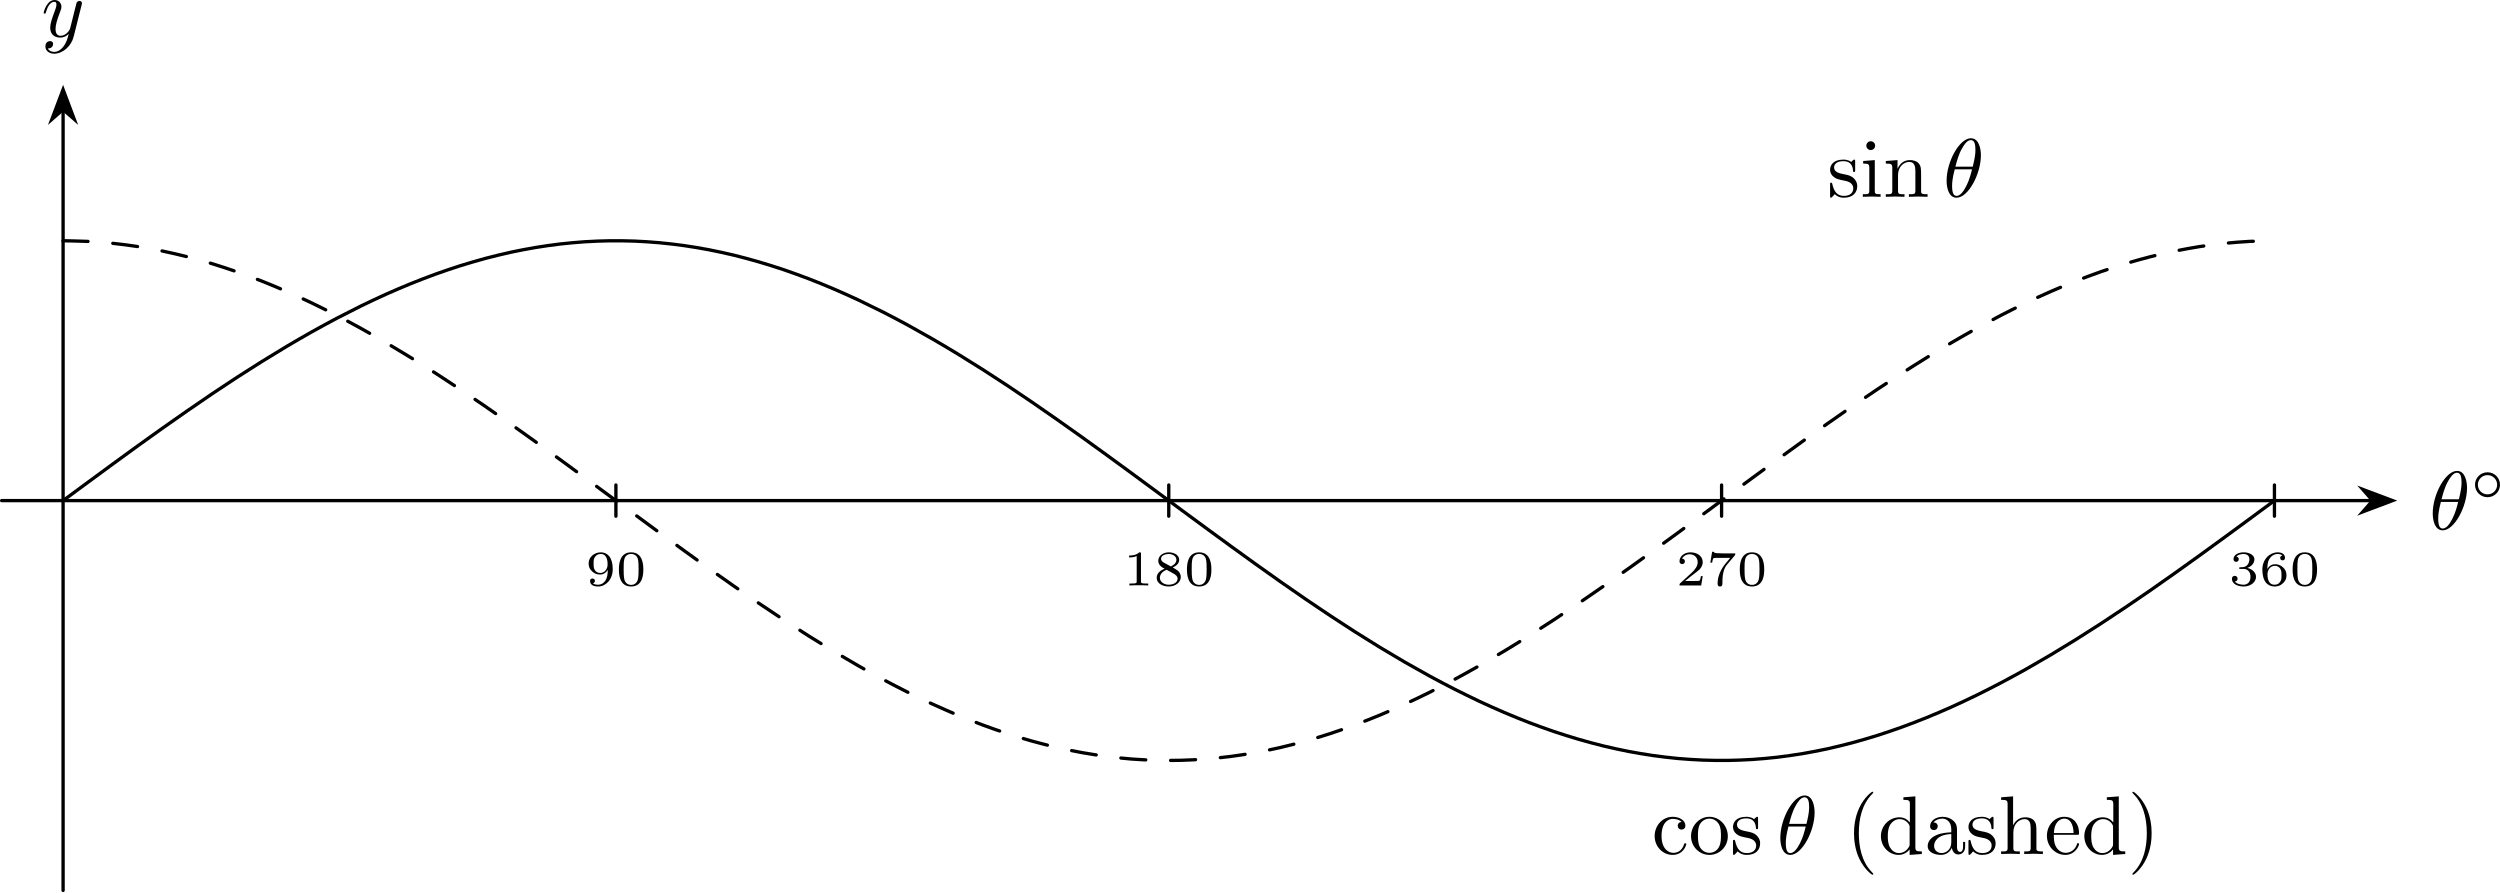
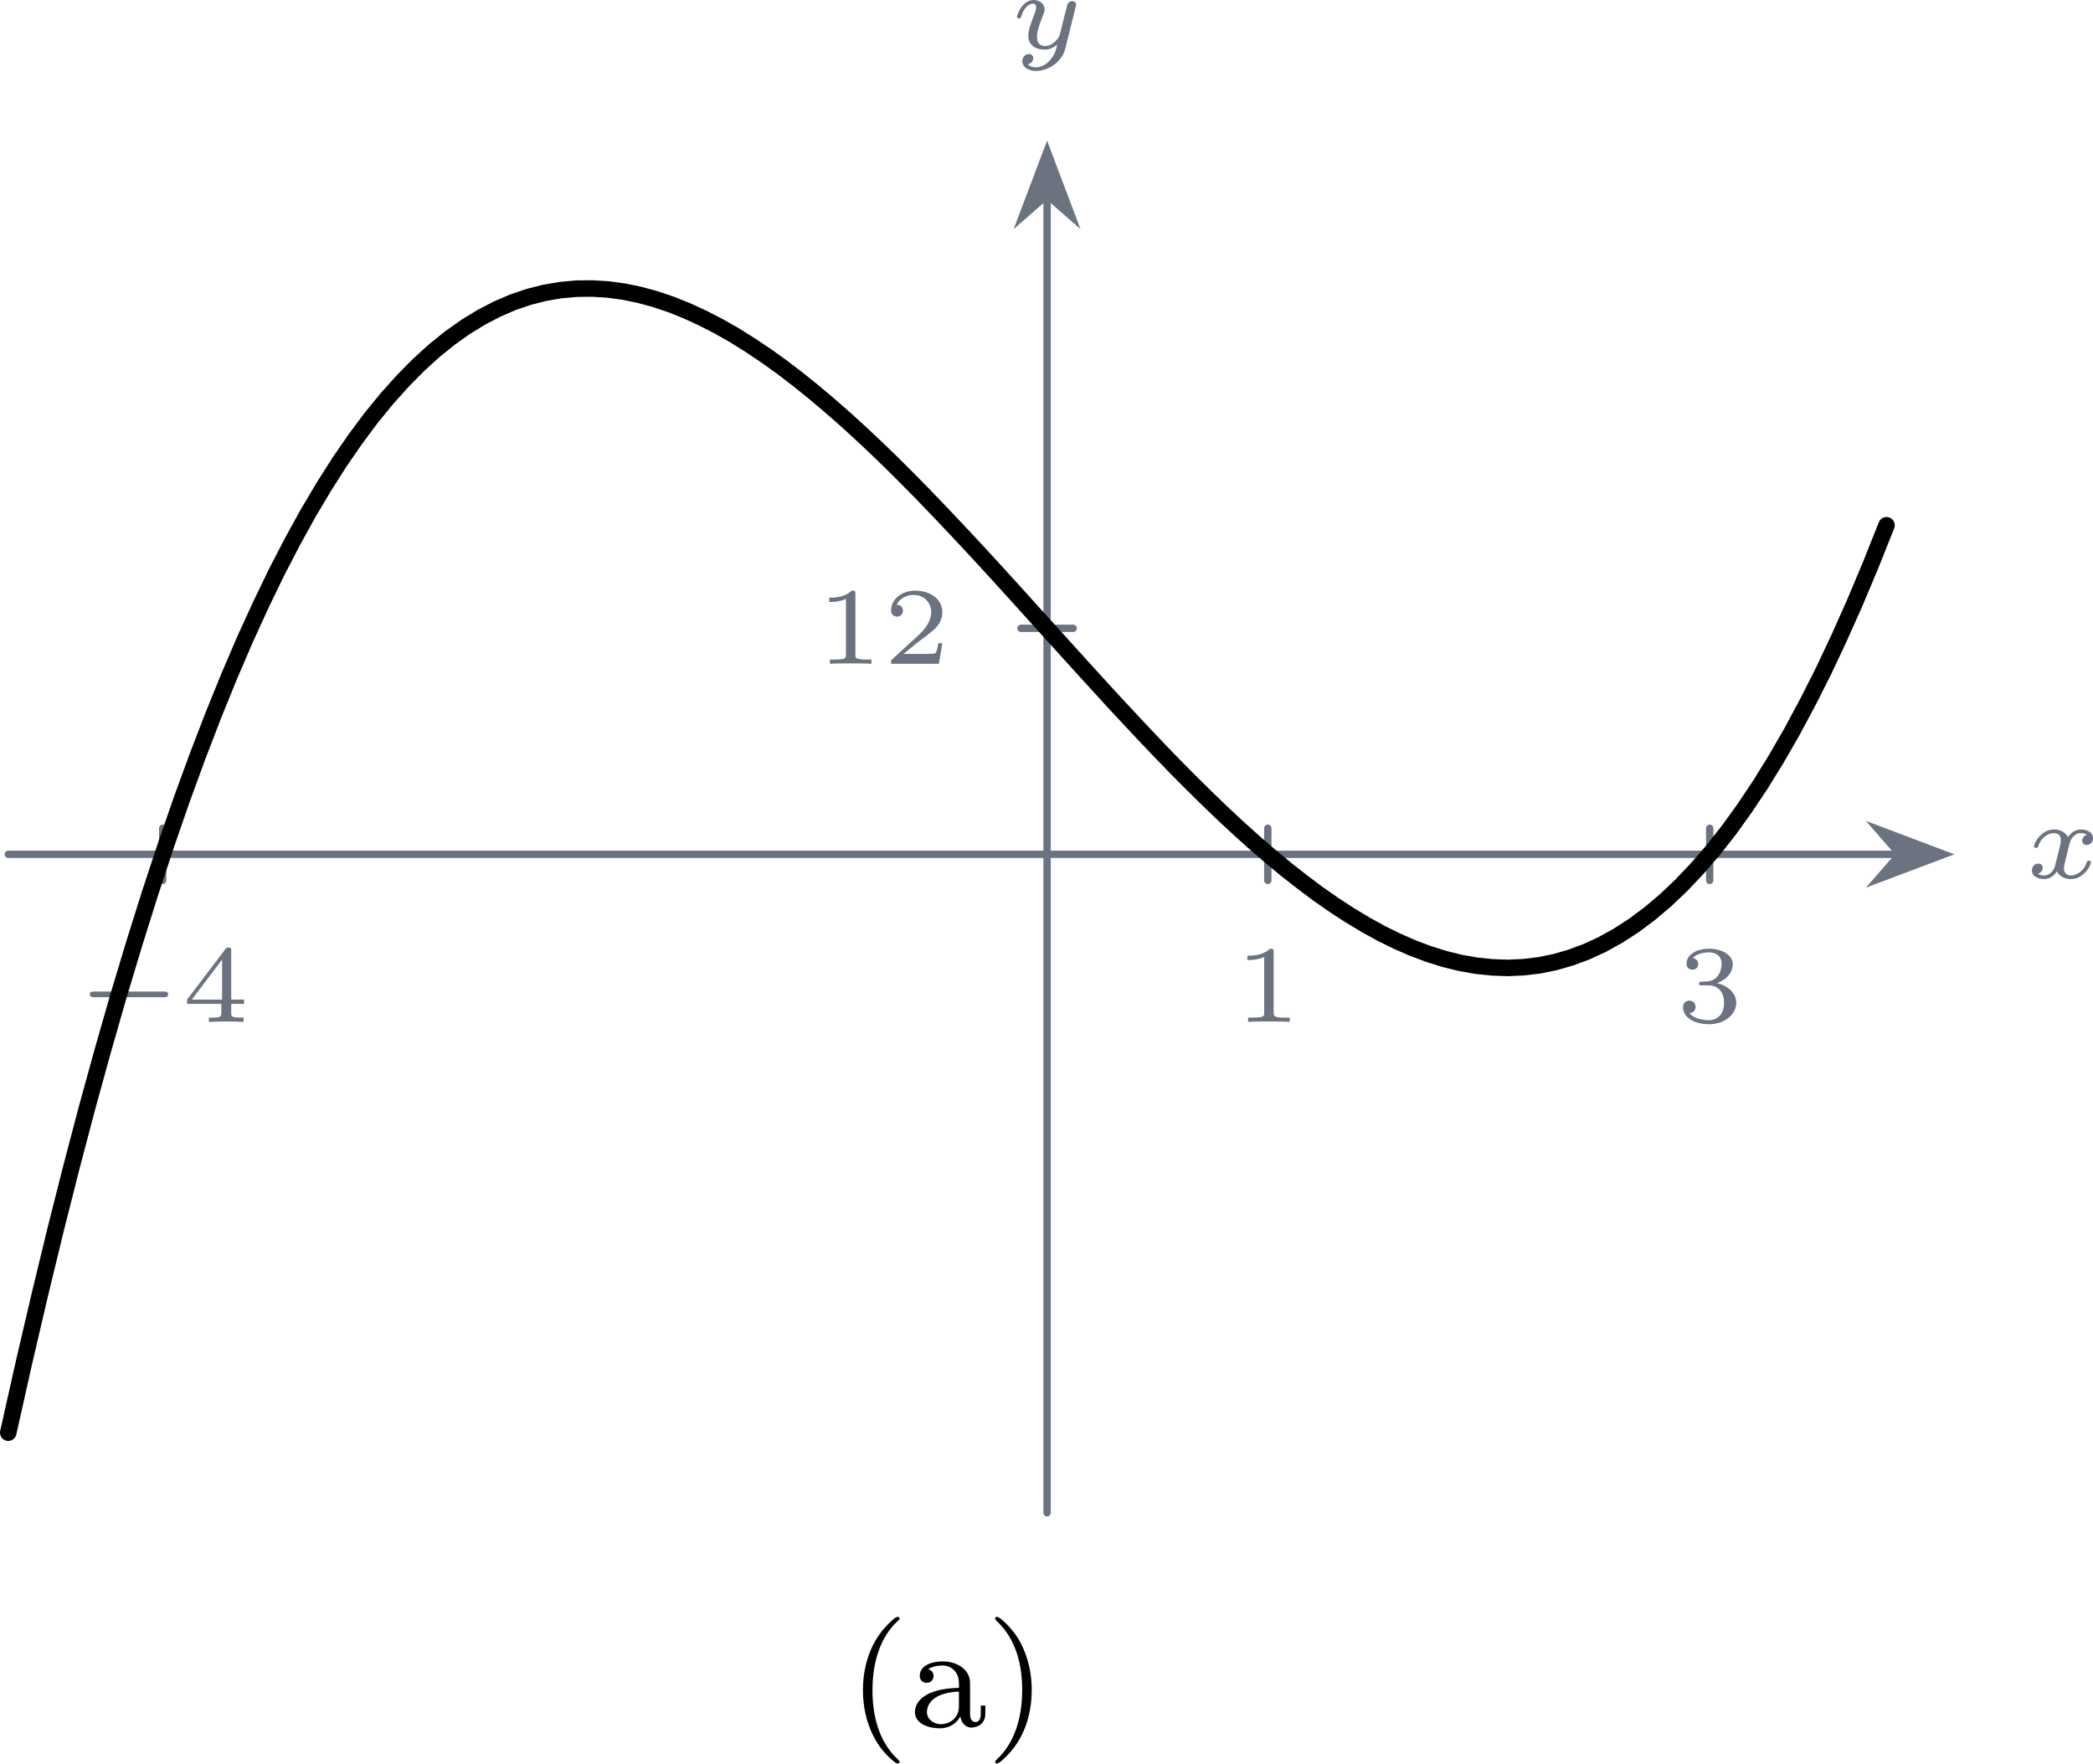
- <svg xmlns="http://www.w3.org/2000/svg" xmlns:xlink="http://www.w3.org/1999/xlink" version="1.1" width="419.96pt" height="149.855pt" viewBox="-0 21.667 419.96 149.855">
+ <svg xmlns="http://www.w3.org/2000/svg" xmlns:xlink="http://www.w3.org/1999/xlink" version="1.1" width="159.194pt" height="134.132pt" viewBox=".001 504.329 159.194 134.132">
  <defs>
-     <path id="g14-40" d="M3.611 2.618C3.611 2.585 3.611 2.564 3.425 2.378C2.062 1.004 1.713-1.058 1.713-2.727C1.713-4.625 2.127-6.524 3.469-7.887C3.611-8.018 3.611-8.04 3.611-8.073C3.611-8.149 3.567-8.182 3.502-8.182C3.393-8.182 2.411-7.44 1.767-6.055C1.211-4.855 1.08-3.644 1.08-2.727C1.08-1.876 1.2-.556 1.8 .676C2.455 2.018 3.393 2.727 3.502 2.727C3.567 2.727 3.611 2.695 3.611 2.618Z" />
-     <path id="g14-41" d="M3.153-2.727C3.153-3.578 3.033-4.898 2.433-6.131C1.778-7.473 .84-8.182 .731-8.182C.665-8.182 .622-8.138 .622-8.073C.622-8.04 .622-8.018 .829-7.822C1.898-6.742 2.52-5.007 2.52-2.727C2.52-.862 2.116 1.058 .764 2.433C.622 2.564 .622 2.585 .622 2.618C.622 2.684 .665 2.727 .731 2.727C.84 2.727 1.822 1.985 2.465 .6C3.022-.6 3.153-1.811 3.153-2.727Z" />
-     <path id="g14-97" d="M3.633-.829C3.676-.393 3.971 .065 4.484 .065C4.713 .065 5.378-.087 5.378-.971V-1.582H5.105V-.971C5.105-.338 4.833-.273 4.713-.273C4.353-.273 4.309-.764 4.309-.818V-3C4.309-3.458 4.309-3.884 3.916-4.287C3.491-4.713 2.945-4.887 2.422-4.887C1.527-4.887 .775-4.375 .775-3.655C.775-3.327 .993-3.142 1.276-3.142C1.582-3.142 1.778-3.36 1.778-3.644C1.778-3.775 1.724-4.135 1.222-4.145C1.516-4.527 2.051-4.647 2.4-4.647C2.935-4.647 3.556-4.222 3.556-3.251V-2.847C3-2.815 2.236-2.782 1.549-2.455C.731-2.084 .458-1.516 .458-1.036C.458-.153 1.516 .12 2.204 .12C2.924 .12 3.425-.316 3.633-.829ZM3.556-2.618V-1.527C3.556-.491 2.771-.12 2.28-.12C1.745-.12 1.298-.502 1.298-1.047C1.298-1.647 1.756-2.553 3.556-2.618Z" />
-     <path id="g14-99" d="M1.276-2.378C1.276-4.156 2.171-4.615 2.749-4.615C2.847-4.615 3.535-4.604 3.916-4.211C3.469-4.178 3.404-3.851 3.404-3.709C3.404-3.425 3.6-3.207 3.905-3.207C4.189-3.207 4.407-3.393 4.407-3.72C4.407-4.462 3.578-4.887 2.738-4.887C1.375-4.887 .371-3.709 .371-2.356C.371-.96 1.451 .12 2.716 .12C4.178 .12 4.527-1.189 4.527-1.298S4.418-1.407 4.385-1.407C4.287-1.407 4.265-1.364 4.244-1.298C3.927-.284 3.218-.153 2.815-.153C2.236-.153 1.276-.622 1.276-2.378Z" />
-     <path id="g14-100" d="M4.145-.6V.12L5.749 0V-.338C4.985-.338 4.898-.415 4.898-.949V-7.571L3.327-7.451V-7.113C4.091-7.113 4.178-7.036 4.178-6.502V-4.145C3.862-4.538 3.393-4.822 2.804-4.822C1.516-4.822 .371-3.753 .371-2.345C.371-.96 1.44 .12 2.684 .12C3.382 .12 3.873-.251 4.145-.6ZM4.145-3.524V-1.287C4.145-1.091 4.145-1.069 4.025-.884C3.698-.36 3.207-.12 2.738-.12C2.247-.12 1.855-.404 1.593-.818C1.309-1.265 1.276-1.887 1.276-2.335C1.276-2.738 1.298-3.393 1.615-3.884C1.844-4.222 2.258-4.582 2.847-4.582C3.229-4.582 3.687-4.418 4.025-3.927C4.145-3.742 4.145-3.72 4.145-3.524Z" />
-     <path id="g14-101" d="M1.222-2.749C1.287-4.375 2.204-4.647 2.575-4.647C3.698-4.647 3.807-3.175 3.807-2.749H1.222ZM1.211-2.52H4.255C4.495-2.52 4.527-2.52 4.527-2.749C4.527-3.829 3.938-4.887 2.575-4.887C1.309-4.887 .305-3.764 .305-2.4C.305-.938 1.451 .12 2.705 .12C4.036 .12 4.527-1.091 4.527-1.298C4.527-1.407 4.44-1.429 4.385-1.429C4.287-1.429 4.265-1.364 4.244-1.276C3.862-.153 2.88-.153 2.771-.153C2.225-.153 1.789-.48 1.538-.884C1.211-1.407 1.211-2.127 1.211-2.52Z" />
-     <path id="g14-104" d="M1.2-.829C1.2-.338 1.08-.338 .349-.338V0C.731-.011 1.287-.033 1.582-.033C1.865-.033 2.433-.011 2.804 0V-.338C2.073-.338 1.953-.338 1.953-.829V-2.836C1.953-3.971 2.727-4.582 3.425-4.582C4.113-4.582 4.233-3.993 4.233-3.371V-.829C4.233-.338 4.113-.338 3.382-.338V0C3.764-.011 4.32-.033 4.615-.033C4.898-.033 5.465-.011 5.836 0V-.338C5.269-.338 4.996-.338 4.985-.665V-2.749C4.985-3.687 4.985-4.025 4.647-4.418C4.495-4.604 4.135-4.822 3.502-4.822C2.585-4.822 2.105-4.167 1.92-3.753V-7.571L.349-7.451V-7.113C1.113-7.113 1.2-7.036 1.2-6.502V-.829Z" />
-     <path id="g14-105" d="M1.931-4.822L.404-4.702V-4.364C1.113-4.364 1.211-4.298 1.211-3.764V-.829C1.211-.338 1.091-.338 .36-.338V0C.709-.011 1.298-.033 1.56-.033C1.942-.033 2.324-.011 2.695 0V-.338C1.975-.338 1.931-.393 1.931-.818V-4.822ZM1.975-6.72C1.975-7.069 1.702-7.298 1.396-7.298C1.058-7.298 .818-7.004 .818-6.72C.818-6.425 1.058-6.142 1.396-6.142C1.702-6.142 1.975-6.371 1.975-6.72Z" />
-     <path id="g14-110" d="M1.2-3.753V-.829C1.2-.338 1.08-.338 .349-.338V0C.731-.011 1.287-.033 1.582-.033C1.865-.033 2.433-.011 2.804 0V-.338C2.073-.338 1.953-.338 1.953-.829V-2.836C1.953-3.971 2.727-4.582 3.425-4.582C4.113-4.582 4.233-3.993 4.233-3.371V-.829C4.233-.338 4.113-.338 3.382-.338V0C3.764-.011 4.32-.033 4.615-.033C4.898-.033 5.465-.011 5.836 0V-.338C5.269-.338 4.996-.338 4.985-.665V-2.749C4.985-3.687 4.985-4.025 4.647-4.418C4.495-4.604 4.135-4.822 3.502-4.822C2.705-4.822 2.193-4.353 1.887-3.676V-4.822L.349-4.702V-4.364C1.113-4.364 1.2-4.287 1.2-3.753Z" />
-     <path id="g14-111" d="M5.138-2.335C5.138-3.731 4.047-4.887 2.727-4.887C1.364-4.887 .305-3.698 .305-2.335C.305-.927 1.44 .12 2.716 .12C4.036 .12 5.138-.949 5.138-2.335ZM2.727-.153C2.258-.153 1.778-.382 1.484-.884C1.211-1.364 1.211-2.029 1.211-2.422C1.211-2.847 1.211-3.436 1.473-3.916C1.767-4.418 2.28-4.647 2.716-4.647C3.196-4.647 3.665-4.407 3.949-3.938S4.233-2.836 4.233-2.422C4.233-2.029 4.233-1.44 3.993-.96C3.753-.469 3.273-.153 2.727-.153Z" />
-     <path id="g14-115" d="M2.269-2.116C2.509-2.073 3.404-1.898 3.404-1.113C3.404-.556 3.022-.12 2.171-.12C1.255-.12 .862-.742 .655-1.669C.622-1.811 .611-1.855 .502-1.855C.36-1.855 .36-1.778 .36-1.582V-.142C.36 .044 .36 .12 .48 .12C.535 .12 .545 .109 .753-.098C.775-.12 .775-.142 .971-.349C1.451 .109 1.942 .12 2.171 .12C3.425 .12 3.927-.611 3.927-1.396C3.927-1.975 3.6-2.302 3.469-2.433C3.109-2.782 2.684-2.869 2.225-2.956C1.615-3.076 .884-3.218 .884-3.851C.884-4.233 1.167-4.68 2.105-4.68C3.305-4.68 3.36-3.698 3.382-3.36C3.393-3.262 3.491-3.262 3.513-3.262C3.655-3.262 3.655-3.316 3.655-3.524V-4.625C3.655-4.811 3.655-4.887 3.535-4.887C3.48-4.887 3.458-4.887 3.316-4.756C3.284-4.713 3.175-4.615 3.131-4.582C2.716-4.887 2.269-4.887 2.105-4.887C.775-4.887 .36-4.156 .36-3.545C.36-3.164 .535-2.858 .829-2.618C1.178-2.335 1.484-2.269 2.269-2.116Z" />
-     <use id="g21-40" xlink:href="#g14-40" transform="scale(.913242)" />
-     <use id="g21-41" xlink:href="#g14-41" transform="scale(.913242)" />
-     <use id="g21-97" xlink:href="#g14-97" transform="scale(.913242)" />
-     <use id="g21-99" xlink:href="#g14-99" transform="scale(.913242)" />
-     <use id="g21-100" xlink:href="#g14-100" transform="scale(.913242)" />
-     <use id="g21-101" xlink:href="#g14-101" transform="scale(.913242)" />
-     <use id="g21-104" xlink:href="#g14-104" transform="scale(.913242)" />
-     <use id="g21-105" xlink:href="#g14-105" transform="scale(.913242)" />
-     <use id="g21-110" xlink:href="#g14-110" transform="scale(.913242)" />
-     <use id="g21-111" xlink:href="#g14-111" transform="scale(.913242)" />
-     <use id="g21-115" xlink:href="#g14-115" transform="scale(.913242)" />
-     <path id="g8-48" d="M3.288-1.907C3.288-2.343 3.288-3.975 1.823-3.975S.359-2.343 .359-1.907C.359-1.476 .359 .126 1.823 .126S3.288-1.476 3.288-1.907ZM1.823-.066C1.572-.066 1.166-.185 1.022-.681C.927-1.028 .927-1.614 .927-1.985C.927-2.385 .927-2.845 1.01-3.168C1.16-3.706 1.614-3.784 1.823-3.784C2.098-3.784 2.493-3.652 2.624-3.198C2.714-2.881 2.72-2.445 2.72-1.985C2.72-1.602 2.72-.998 2.618-.664C2.451-.143 2.02-.066 1.823-.066Z" />
+     <path id="g9-40" d="M2.654 1.993C2.718 1.993 2.813 1.993 2.813 1.897C2.813 1.865 2.805 1.857 2.702 1.753C1.61 .725 1.339-.757 1.339-1.993C1.339-4.288 2.287-5.364 2.694-5.731C2.805-5.834 2.813-5.842 2.813-5.882S2.782-5.978 2.702-5.978C2.574-5.978 2.176-5.571 2.112-5.499C1.044-4.384 .821-2.949 .821-1.993C.821-.207 1.57 1.227 2.654 1.993Z" />
+     <path id="g9-41" d="M2.463-1.993C2.463-2.75 2.335-3.658 1.841-4.599C1.451-5.332 .725-5.978 .582-5.978C.502-5.978 .478-5.922 .478-5.882C.478-5.85 .478-5.834 .574-5.738C1.69-4.678 1.945-3.22 1.945-1.993C1.945 .295 .996 1.379 .59 1.745C.486 1.849 .478 1.857 .478 1.897S.502 1.993 .582 1.993C.709 1.993 1.108 1.586 1.172 1.514C2.24 .399 2.463-1.036 2.463-1.993Z" />
+     <path id="g9-97" d="M3.347-2.375C3.347-3.156 2.59-3.555 1.865-3.555C1.203-3.555 .614-3.3 .614-2.774C.614-2.534 .781-2.391 .988-2.391C1.211-2.391 1.363-2.55 1.363-2.766C1.363-2.957 1.243-3.092 1.068-3.132C1.363-3.332 1.793-3.332 1.849-3.332C2.295-3.332 2.742-3.021 2.742-2.367V-2.12C2.279-2.096 1.745-2.072 1.188-1.841C.486-1.538 .351-1.076 .351-.813C.351-.128 1.156 .08 1.706 .08C2.287 .08 2.646-.247 2.821-.566C2.861-.263 3.068 .04 3.419 .04C3.499 .04 4.176 .008 4.176-.717V-1.156H3.929V-.717C3.929-.391 3.81-.263 3.642-.263C3.347-.263 3.347-.63 3.347-.717V-2.375ZM2.742-1.124C2.742-.351 2.088-.143 1.769-.143C1.355-.143 1.004-.422 1.004-.805C1.004-1.331 1.498-1.873 2.742-1.913V-1.124Z" />
    <path id="g8-49" d="M2.146-3.796C2.146-3.975 2.122-3.975 1.943-3.975C1.548-3.593 .938-3.593 .723-3.593V-3.359C.879-3.359 1.273-3.359 1.632-3.527V-.508C1.632-.311 1.632-.233 1.016-.233H.759V0C1.088-.024 1.554-.024 1.889-.024S2.69-.024 3.019 0V-.233H2.762C2.146-.233 2.146-.311 2.146-.508V-3.796Z" />
    <path id="g8-50" d="M3.216-1.118H2.995C2.983-1.034 2.923-.64 2.833-.574C2.792-.538 2.307-.538 2.224-.538H1.106L1.871-1.16C2.074-1.321 2.606-1.704 2.792-1.883C2.971-2.062 3.216-2.367 3.216-2.792C3.216-3.539 2.54-3.975 1.739-3.975C.968-3.975 .43-3.467 .43-2.905C.43-2.6 .687-2.564 .753-2.564C.903-2.564 1.076-2.672 1.076-2.887C1.076-3.019 .998-3.21 .735-3.21C.873-3.515 1.237-3.742 1.65-3.742C2.277-3.742 2.612-3.276 2.612-2.792C2.612-2.367 2.331-1.931 1.913-1.548L.496-.251C.436-.191 .43-.185 .43 0H3.031L3.216-1.118Z" />
    <path id="g8-51" d="M1.757-1.985C2.266-1.985 2.606-1.644 2.606-1.034C2.606-.377 2.212-.09 1.775-.09C1.614-.09 .998-.126 .729-.472C.962-.496 1.058-.652 1.058-.813C1.058-1.016 .915-1.154 .717-1.154C.556-1.154 .377-1.052 .377-.801C.377-.209 1.034 .126 1.793 .126C2.678 .126 3.27-.442 3.27-1.034C3.27-1.47 2.935-1.931 2.224-2.11C2.696-2.266 3.078-2.648 3.078-3.138C3.078-3.616 2.517-3.975 1.799-3.975C1.1-3.975 .568-3.652 .568-3.162C.568-2.905 .765-2.833 .885-2.833C1.04-2.833 1.201-2.941 1.201-3.15C1.201-3.335 1.07-3.443 .909-3.467C1.19-3.778 1.733-3.778 1.787-3.778C2.092-3.778 2.475-3.634 2.475-3.138C2.475-2.809 2.289-2.236 1.692-2.2C1.584-2.194 1.423-2.182 1.369-2.182C1.309-2.176 1.243-2.17 1.243-2.08C1.243-1.985 1.309-1.985 1.411-1.985H1.757Z" />
-     <path id="g8-54" d="M.974-1.979C.98-2.277 .992-2.774 1.201-3.144C1.465-3.599 1.859-3.778 2.218-3.778C2.355-3.778 2.63-3.754 2.774-3.587C2.552-3.551 2.517-3.395 2.517-3.3C2.517-3.144 2.624-3.013 2.803-3.013S3.096-3.126 3.096-3.312C3.096-3.676 2.821-3.975 2.212-3.975C1.285-3.975 .377-3.168 .377-1.895C.377-.442 1.052 .126 1.841 .126C2.074 .126 2.481 .09 2.845-.263C3.037-.454 3.27-.693 3.27-1.219C3.27-1.423 3.246-1.805 2.881-2.146C2.672-2.337 2.409-2.546 1.901-2.546C1.482-2.546 1.178-2.331 .974-1.979ZM1.835-.09C.992-.09 .992-1.118 .992-1.351C.992-1.865 1.333-2.355 1.871-2.355C2.182-2.355 2.361-2.23 2.505-2.038C2.672-1.805 2.672-1.536 2.672-1.219C2.672-.807 2.66-.604 2.457-.365C2.313-.185 2.122-.09 1.835-.09Z" />
-     <path id="g8-55" d="M3.413-3.61C3.467-3.67 3.467-3.682 3.467-3.85H1.925C1.68-3.85 1.536-3.856 1.303-3.873C1.01-3.891 .938-3.897 .909-4.041H.687L.472-2.732H.693C.711-2.857 .771-3.21 .861-3.276C.909-3.312 1.423-3.312 1.512-3.312H2.863C2.798-3.228 2.475-2.845 2.331-2.672C1.751-1.973 1.345-1.124 1.345-.215C1.345-.161 1.345 .126 1.632 .126C1.925 .126 1.925-.149 1.925-.227V-.395C1.925-1.542 2.17-2.128 2.469-2.487L3.413-3.61Z" />
-     <path id="g8-56" d="M2.301-2.158C2.744-2.355 3.078-2.648 3.078-3.078C3.078-3.664 2.451-3.975 1.829-3.975C1.154-3.975 .568-3.569 .568-2.965C.568-2.594 .813-2.307 1.064-2.158C1.124-2.122 1.267-2.044 1.327-2.008C.933-1.859 .377-1.524 .377-.921C.377-.221 1.124 .126 1.817 .126C2.612 .126 3.27-.353 3.27-1.016C3.27-1.429 3.019-1.674 2.929-1.763C2.815-1.871 2.517-2.038 2.301-2.158ZM1.219-2.75C1.207-2.756 .903-2.923 .903-3.198C.903-3.587 1.375-3.778 1.817-3.778C2.283-3.778 2.744-3.521 2.744-3.072C2.744-2.612 2.248-2.367 2.08-2.283L1.219-2.75ZM1.566-1.883C1.632-1.847 2.271-1.488 2.433-1.405C2.558-1.327 2.887-1.148 2.887-.807C2.887-.335 2.337-.09 1.829-.09C1.273-.09 .759-.412 .759-.921S1.237-1.763 1.566-1.883Z" />
-     <path id="g8-57" d="M2.672-1.883C2.672-1.429 2.63-.98 2.415-.622C2.266-.389 1.979-.09 1.512-.09C1.375-.09 1.052-.108 .885-.263C1.076-.305 1.13-.436 1.13-.55C1.13-.705 1.022-.837 .843-.837S.55-.723 .55-.538C.55-.054 .998 .126 1.518 .126C2.439 .126 3.27-.711 3.27-1.961C3.27-3.413 2.606-3.975 1.841-3.975C1.07-3.975 .377-3.425 .377-2.636C.377-2.188 .544-1.937 .759-1.722C1.022-1.465 1.309-1.309 1.745-1.309C2.266-1.309 2.546-1.65 2.672-1.883ZM1.775-1.5C1.405-1.5 1.243-1.686 1.148-1.811C.98-2.038 .974-2.295 .974-2.636C.974-2.989 .974-3.222 1.172-3.467C1.339-3.67 1.536-3.778 1.847-3.778C2.654-3.778 2.654-2.756 2.654-2.517C2.654-1.979 2.301-1.5 1.775-1.5Z" />
-     <path id="g16-14" d="M3.536-1.743C3.536-2.587 2.859-3.243 2.036-3.243C1.2-3.243 .537-2.566 .537-1.75C.537-.907 1.213-.251 2.036-.251C2.873-.251 3.536-.928 3.536-1.743ZM2.036-.593C1.381-.593 .879-1.123 .879-1.743C.879-2.392 1.395-2.901 2.036-2.901C2.692-2.901 3.194-2.371 3.194-1.75C3.194-1.102 2.678-.593 2.036-.593Z" />
-     <path id="g18-18" d="M4.533-4.981C4.533-5.639 4.354-7.024 3.337-7.024C1.953-7.024 .418-4.214 .418-1.933C.418-.996 .707 .11 1.614 .11C3.019 .11 4.533-2.75 4.533-4.981ZM1.474-3.616C1.644-4.254 1.843-5.051 2.242-5.758C2.511-6.247 2.879-6.804 3.328-6.804C3.816-6.804 3.875-6.167 3.875-5.599C3.875-5.111 3.796-4.603 3.557-3.616H1.474ZM3.467-3.298C3.357-2.839 3.148-1.993 2.77-1.275C2.421-.598 2.042-.11 1.614-.11C1.285-.11 1.076-.399 1.076-1.325C1.076-1.743 1.136-2.321 1.395-3.298H3.467Z" />
-     <path id="g18-121" d="M4.842-3.796C4.882-3.935 4.882-3.955 4.882-4.025C4.882-4.204 4.742-4.294 4.593-4.294C4.493-4.294 4.334-4.234 4.244-4.085C4.224-4.035 4.144-3.726 4.105-3.547C4.035-3.288 3.965-3.019 3.905-2.75L3.457-.956C3.417-.807 2.989-.11 2.331-.11C1.823-.11 1.714-.548 1.714-.917C1.714-1.375 1.883-1.993 2.222-2.869C2.381-3.278 2.421-3.387 2.421-3.587C2.421-4.035 2.102-4.403 1.604-4.403C.658-4.403 .289-2.959 .289-2.869C.289-2.77 .389-2.77 .408-2.77C.508-2.77 .518-2.79 .568-2.949C.837-3.885 1.235-4.184 1.574-4.184C1.654-4.184 1.823-4.184 1.823-3.866C1.823-3.616 1.724-3.357 1.654-3.168C1.255-2.112 1.076-1.544 1.076-1.076C1.076-.189 1.704 .11 2.291 .11C2.68 .11 3.019-.06 3.298-.339C3.168 .179 3.049 .667 2.65 1.196C2.391 1.534 2.012 1.823 1.554 1.823C1.415 1.823 .966 1.793 .797 1.405C.956 1.405 1.086 1.405 1.225 1.285C1.325 1.196 1.425 1.066 1.425 .877C1.425 .568 1.156 .528 1.056 .528C.827 .528 .498 .687 .498 1.176C.498 1.674 .936 2.042 1.554 2.042C2.58 2.042 3.606 1.136 3.885 .01L4.842-3.796Z" />
+     <path id="g8-52" d="M3.371-.98V-1.213H2.672V-3.856C2.672-3.993 2.672-4.035 2.523-4.035C2.415-4.035 2.403-4.017 2.349-3.945L.275-1.213V-.98H2.134V-.502C2.134-.305 2.134-.233 1.632-.233H1.459V0C1.578-.006 2.14-.024 2.403-.024S3.228-.006 3.347 0V-.233H3.174C2.672-.233 2.672-.305 2.672-.502V-.98H3.371ZM2.176-3.383V-1.213H.532L2.176-3.383Z" />
+     <path id="g4-0" d="M4.758-1.339C4.854-1.339 5.003-1.339 5.003-1.494S4.854-1.65 4.758-1.65H.992C.897-1.65 .747-1.65 .747-1.494S.897-1.339 .992-1.339H4.758Z" />
+     <path id="g6-120" d="M3.365-2.349C3.156-2.289 3.108-2.116 3.108-2.026C3.108-1.835 3.264-1.793 3.347-1.793C3.521-1.793 3.694-1.937 3.694-2.17C3.694-2.493 3.341-2.636 3.037-2.636C2.642-2.636 2.403-2.331 2.337-2.218C2.26-2.367 2.032-2.636 1.584-2.636C.897-2.636 .49-1.925 .49-1.716C.49-1.686 .514-1.632 .598-1.632S.699-1.668 .717-1.722C.867-2.206 1.273-2.439 1.566-2.439S1.949-2.248 1.949-2.05C1.949-1.979 1.949-1.925 1.901-1.739C1.763-1.184 1.632-.64 1.602-.568C1.512-.341 1.297-.137 1.046-.137C1.01-.137 .843-.137 .705-.227C.938-.305 .962-.502 .962-.55C.962-.705 .843-.783 .723-.783C.556-.783 .377-.652 .377-.406C.377-.066 .753 .06 1.034 .06C1.375 .06 1.62-.173 1.733-.359C1.853-.108 2.14 .06 2.481 .06C3.186 .06 3.581-.664 3.581-.861C3.581-.873 3.575-.944 3.467-.944C3.383-.944 3.371-.903 3.353-.849C3.18-.329 2.756-.137 2.505-.137C2.277-.137 2.116-.269 2.116-.52C2.116-.634 2.146-.765 2.2-.974L2.391-1.751C2.451-1.985 2.481-2.092 2.606-2.236C2.69-2.325 2.833-2.439 3.025-2.439C3.055-2.439 3.234-2.439 3.365-2.349Z" />
+     <path id="g6-121" d="M3.563-2.295C3.575-2.337 3.581-2.361 3.581-2.379C3.581-2.451 3.527-2.576 3.365-2.576C3.264-2.576 3.162-2.511 3.12-2.427C3.096-2.385 3.055-2.2 3.025-2.086L2.899-1.59L2.714-.843C2.672-.675 2.648-.58 2.409-.353C2.343-.293 2.152-.137 1.895-.137C1.453-.137 1.453-.526 1.453-.634C1.453-.897 1.524-1.166 1.787-1.823C1.847-1.967 1.865-2.008 1.865-2.116C1.865-2.451 1.566-2.636 1.267-2.636C.658-2.636 .365-1.847 .365-1.716C.365-1.686 .389-1.632 .472-1.632S.574-1.668 .592-1.722C.759-2.301 1.076-2.439 1.243-2.439C1.363-2.439 1.405-2.361 1.405-2.224C1.405-2.098 1.327-1.895 1.261-1.733C1.052-1.207 .98-.933 .98-.717C.98-.149 1.405 .06 1.871 .06C1.955 .06 2.236 .06 2.552-.215C2.475 .114 2.421 .347 2.134 .658C2.026 .777 1.757 1.022 1.399 1.022C1.345 1.022 1.088 1.016 .95 .861C1.213 .813 1.249 .58 1.249 .526C1.249 .365 1.118 .299 1.004 .299C.855 .299 .658 .418 .658 .693C.658 .98 .938 1.219 1.405 1.219C2.038 1.219 2.803 .753 2.989 .006L3.563-2.295Z" />
  </defs>
  <g id="page1" transform="matrix(1.4 0 0 1.4 0 0)">
-     <path d="M.199 75.543H284.582" stroke="#000" fill="none" stroke-width=".399" stroke-linecap="round" stroke-linejoin="round" />
-     <path d="M287.078 75.543L283.507 74.199L284.683 75.543L283.507 76.891Z" />
-     <path d="M287.078 75.543L283.507 74.199L284.683 75.543L283.507 76.891Z" stroke="#000" fill="none" stroke-width=".399" stroke-miterlimit="10" stroke-linecap="round" />
-     <g transform="matrix(1 0 0 1 283.9124 3.4593)">
-       <use x="7.57" y="75.543" xlink:href="#g18-18" />
-       <use x="12.523" y="71.928" xlink:href="#g16-14" />
+     <path d="M.449 406.648H103.117" stroke="#6b7280" fill="none" stroke-width=".399" stroke-linecap="round" stroke-linejoin="round" />
+     <path d="M105.614 406.649L102.043 405.301L103.219 406.649L102.043 407.993Z" fill="#6b7280" />
+     <path d="M105.614 406.649L102.043 405.301L103.219 406.649L102.043 407.993Z" stroke="#6b7280" fill="none" stroke-width=".399" stroke-miterlimit="10" stroke-linecap="round" />
+     <g fill="#6b7280" transform="matrix(1 0 0 1 109.5687 -34.487)">
+       <use x=".448" y="442.421" xlink:href="#g6-120" />
    </g>
-     <path d="M7.57 122.316V28.715" stroke="#000" fill="none" stroke-width=".399" stroke-miterlimit="10" stroke-linecap="round" stroke-linejoin="round" />
-     <path d="M7.57 26.219L6.223 29.793L7.57 28.617L8.914 29.793Z" />
-     <path d="M7.57 26.219L6.223 29.793L7.57 28.617L8.914 29.793Z" stroke="#000" fill="none" stroke-width=".399" stroke-miterlimit="10" stroke-linecap="round" />
-     <g transform="matrix(1 0 0 1 -2.621 -55.6633)">
-       <use x="7.57" y="75.543" xlink:href="#g18-121" />
+     <path d="M56.887 442.422V370.934" stroke="#6b7280" fill="none" stroke-width=".399" stroke-miterlimit="10" stroke-linecap="round" stroke-linejoin="round" />
+     <path d="M56.887 368.438L55.539 372.008L56.887 370.832L58.234 372.008Z" fill="#6b7280" />
+     <path d="M56.887 368.438L55.539 372.008L56.887 370.832L58.234 372.008Z" stroke="#6b7280" fill="none" stroke-width=".399" stroke-miterlimit="10" stroke-linecap="round" />
+     <g fill="#6b7280" transform="matrix(1 0 0 1 54.43898 -79.55)">
+       <use x=".448" y="442.421" xlink:href="#g6-121" />
    </g>
-     <path d="M73.902 77.414V73.672" stroke="#000" fill="none" stroke-width=".399" stroke-miterlimit="10" stroke-linecap="round" stroke-linejoin="round" />
-     <g transform="matrix(1 0 0 1 62.68101 10.1821)">
-       <use x="7.57" y="75.543" xlink:href="#g8-57" />
-       <use x="11.223" y="75.543" xlink:href="#g8-48" />
+     <path d="M8.84 408.066V405.231" stroke="#6b7280" fill="none" stroke-width=".399" stroke-miterlimit="10" stroke-linecap="round" stroke-linejoin="round" />
+     <g fill="#6b7280" transform="matrix(1 0 0 1 3.686204 -26.669)">
+       <use x=".448" y="442.421" xlink:href="#g4-0" />
+       <use x="6.204" y="442.421" xlink:href="#g8-52" />
    </g>
-     <path d="M140.239 77.414V73.672" stroke="#000" fill="none" stroke-width=".399" stroke-miterlimit="10" stroke-linecap="round" stroke-linejoin="round" />
-     <g transform="matrix(1 0 0 1 127.1884 10.1821)">
-       <use x="7.57" y="75.543" xlink:href="#g8-49" />
-       <use x="11.223" y="75.543" xlink:href="#g8-56" />
-       <use x="14.875" y="75.543" xlink:href="#g8-48" />
+     <path d="M68.879 408.066V405.231" stroke="#6b7280" fill="none" stroke-width=".399" stroke-miterlimit="10" stroke-linecap="round" stroke-linejoin="round" />
+     <g fill="#6b7280" transform="matrix(1 0 0 1 66.60278 -26.669)">
+       <use x=".448" y="442.421" xlink:href="#g8-49" />
    </g>
-     <path d="M206.571 77.414V73.672" stroke="#000" fill="none" stroke-width=".399" stroke-miterlimit="10" stroke-linecap="round" stroke-linejoin="round" />
-     <g transform="matrix(1 0 0 1 193.5224 10.1821)">
-       <use x="7.57" y="75.543" xlink:href="#g8-50" />
-       <use x="11.223" y="75.543" xlink:href="#g8-55" />
-       <use x="14.875" y="75.543" xlink:href="#g8-48" />
+     <path d="M92.887 408.066V405.231" stroke="#6b7280" fill="none" stroke-width=".399" stroke-miterlimit="10" stroke-linecap="round" stroke-linejoin="round" />
+     <g fill="#6b7280" transform="matrix(1 0 0 1 90.61248 -26.669)">
+       <use x=".448" y="442.421" xlink:href="#g8-51" />
    </g>
-     <path d="M272.907 77.414V73.672" stroke="#000" fill="none" stroke-width=".399" stroke-miterlimit="10" stroke-linecap="round" stroke-linejoin="round" />
-     <g transform="matrix(1 0 0 1 259.8564 10.1821)">
-       <use x="7.57" y="75.543" xlink:href="#g8-51" />
-       <use x="11.223" y="75.543" xlink:href="#g8-54" />
-       <use x="14.875" y="75.543" xlink:href="#g8-48" />
+     <path d="M55.469 394.371H58.305" stroke="#6b7280" fill="none" stroke-width=".399" stroke-miterlimit="10" stroke-linecap="round" stroke-linejoin="round" />
+     <g fill="#6b7280" transform="matrix(1 0 0 1 43.87978 -46.122)">
+       <use x=".448" y="442.421" xlink:href="#g8-49" />
+       <use x="4.101" y="442.421" xlink:href="#g8-50" />
    </g>
-     <path d="M7.57 75.543C7.57 75.543 9.723 73.953 10.551 73.344C11.379 72.734 12.703 71.758 13.531 71.156C14.359 70.551 15.688 69.586 16.512 68.988C17.34 68.391 18.668 67.441 19.496 66.855C20.32 66.27 21.648 65.336 22.477 64.766C23.305 64.191 24.629 63.285 25.457 62.727C26.285 62.172 27.613 61.293 28.437 60.754C29.266 60.219 30.594 59.371 31.422 58.855C32.246 58.34 33.574 57.531 34.402 57.039C35.23 56.547 36.555 55.777 37.383 55.312C38.211 54.852 39.535 54.125 40.363 53.691S42.519 52.582 43.344 52.176C44.172 51.773 45.5 51.148 46.328 50.777C47.152 50.406 48.48 49.84 49.309 49.504S51.461 48.656 52.289 48.359C53.117 48.059 54.441 47.609 55.269 47.348C56.098 47.09 57.426 46.703 58.25 46.48C59.078 46.258 60.406 45.938 61.234 45.754C62.059 45.574 63.387 45.32 64.215 45.18C65.043 45.043 66.367 44.852 67.195 44.754C68.023 44.66 69.348 44.539 70.176 44.484S72.332 44.379 73.156 44.367C73.984 44.355 75.312 44.375 76.141 44.406C76.965 44.438 78.293 44.523 79.121 44.602C79.949 44.676 81.273 44.832 82.102 44.949C82.93 45.066 84.258 45.289 85.082 45.449C85.91 45.609 87.238 45.898 88.066 46.098C88.891 46.301 90.219 46.656 91.047 46.898C91.875 47.137 93.199 47.559 94.027 47.836C94.855 48.117 96.18 48.598 97.008 48.914S99.164 49.773 99.988 50.125C100.816 50.48 102.144 51.074 102.973 51.461C103.797 51.852 105.125 52.5 105.953 52.918C106.781 53.34 108.106 54.039 108.934 54.488C109.762 54.941 111.086 55.688 111.914 56.164C112.743 56.641 114.071 57.434 114.895 57.934C115.723 58.438 117.051 59.27 117.879 59.793C118.704 60.32 120.032 61.184 120.86 61.73C121.688 62.281 123.012 63.172 123.84 63.738S125.997 65.223 126.821 65.805C127.649 66.383 128.977 67.324 129.805 67.918C130.629 68.508 131.957 69.469 132.786 70.07C133.614 70.668 134.938 71.641 135.766 72.246C136.594 72.855 137.918 73.832 138.746 74.441C139.575 75.055 140.903 76.035 141.727 76.645C142.555 77.254 143.883 78.23 144.711 78.84C145.536 79.445 146.864 80.418 147.692 81.016C148.52 81.617 149.844 82.578 150.672 83.168C151.5 83.762 152.825 84.703 153.653 85.281C154.481 85.863 155.809 86.781 156.633 87.348C157.461 87.914 158.789 88.809 159.618 89.356C160.442 89.902 161.77 90.766 162.598 91.293C163.426 91.82 164.75 92.648 165.579 93.152C166.407 93.652 167.735 94.445 168.559 94.922C169.387 95.398 170.715 96.144 171.543 96.598C172.368 97.047 173.696 97.746 174.524 98.168C175.352 98.586 176.676 99.234 177.504 99.625C178.332 100.012 179.657 100.609 180.485 100.961C181.313 101.316 182.641 101.856 183.465 102.172C184.293 102.488 185.621 102.969 186.45 103.25C187.274 103.527 188.602 103.949 189.43 104.188C190.258 104.43 191.582 104.785 192.411 104.988C193.239 105.188 194.563 105.477 195.391 105.637C196.219 105.797 197.547 106.019 198.371 106.137C199.2 106.258 200.528 106.41 201.356 106.488C202.18 106.562 203.508 106.648 204.336 106.68C205.164 106.715 206.489 106.731 207.317 106.719C208.145 106.707 209.469 106.656 210.297 106.602S212.454 106.43 213.278 106.332C214.106 106.234 215.434 106.047 216.262 105.906C217.086 105.769 218.414 105.512 219.243 105.332C220.071 105.148 221.395 104.828 222.223 104.606C223.051 104.387 224.379 103.996 225.204 103.738C226.032 103.477 227.36 103.027 228.188 102.727C229.012 102.43 230.34 101.918 231.168 101.582C231.996 101.246 233.321 100.68 234.149 100.309S236.301 99.312 237.129 98.91C237.957 98.504 239.286 97.832 240.11 97.394C240.938 96.961 242.266 96.238 243.094 95.773C243.918 95.309 245.246 94.539 246.075 94.047C246.903 93.555 248.227 92.746 249.055 92.231C249.883 91.715 251.207 90.871 252.036 90.332C252.864 89.797 254.192 88.918 255.016 88.359C255.844 87.805 257.172 86.894 258 86.324C258.825 85.75 260.153 84.816 260.981 84.23S263.133 82.695 263.961 82.098C264.789 81.5 266.118 80.535 266.942 79.93C267.77 79.328 269.098 78.352 269.926 77.742C270.75 77.133 272.907 75.543 272.907 75.543" stroke="#000" fill="none" stroke-width=".399" stroke-miterlimit="10" stroke-linecap="round" stroke-linejoin="round" />
-     <path d="M7.57 44.363C7.57 44.363 9.723 44.398 10.551 44.441C11.379 44.484 12.703 44.586 13.531 44.672C14.359 44.758 15.688 44.93 16.512 45.059C17.34 45.188 18.668 45.426 19.496 45.598C20.32 45.77 21.648 46.074 22.477 46.285C23.305 46.496 24.629 46.867 25.457 47.117C26.285 47.371 27.613 47.805 28.437 48.094C29.266 48.383 30.594 48.879 31.422 49.207C32.246 49.531 33.574 50.086 34.402 50.449C35.23 50.809 36.555 51.418 37.383 51.816C38.211 52.211 39.535 52.875 40.363 53.301C41.191 53.73 42.519 54.441 43.344 54.898C44.172 55.355 45.5 56.113 46.328 56.598C47.152 57.082 48.48 57.883 49.309 58.395C50.137 58.902 51.461 59.738 52.289 60.273C53.117 60.805 54.441 61.676 55.269 62.227C56.098 62.781 57.426 63.68 58.25 64.25C59.078 64.82 60.406 65.746 61.234 66.328C62.059 66.91 63.387 67.859 64.215 68.453C65.043 69.047 66.367 70.008 67.195 70.613C68.023 71.215 69.348 72.188 70.176 72.797C71.004 73.402 72.332 74.383 73.156 74.992C73.984 75.602 75.312 76.582 76.141 77.191C76.965 77.801 78.293 78.781 79.121 79.387S81.273 80.961 82.102 81.559C82.93 82.156 84.258 83.113 85.082 83.703C85.91 84.289 87.238 85.227 88.066 85.805C88.891 86.379 90.219 87.293 91.047 87.856C91.875 88.414 93.199 89.305 94.027 89.844C94.855 90.387 96.18 91.242 97.008 91.766C97.836 92.285 99.164 93.106 99.988 93.602C100.816 94.098 102.144 94.879 102.973 95.352C103.797 95.82 105.125 96.559 105.953 97C106.781 97.441 108.106 98.129 108.934 98.543C109.762 98.953 111.086 99.59 111.914 99.969C112.743 100.348 114.071 100.93 114.895 101.277C115.723 101.621 117.051 102.144 117.879 102.453C118.704 102.762 120.032 103.227 120.86 103.496C121.688 103.769 123.012 104.172 123.84 104.402C124.668 104.633 125.997 104.973 126.821 105.164C127.649 105.356 128.977 105.629 129.805 105.777C130.629 105.926 131.957 106.133 132.786 106.238C133.614 106.348 134.938 106.484 135.766 106.551C136.594 106.613 137.918 106.684 138.746 106.703C139.575 106.727 140.903 106.727 141.727 106.703C142.555 106.684 143.883 106.613 144.711 106.551C145.536 106.484 146.864 106.348 147.692 106.238C148.52 106.133 149.844 105.926 150.672 105.777C151.5 105.629 152.825 105.356 153.653 105.164S155.809 104.633 156.633 104.402C157.461 104.172 158.789 103.769 159.618 103.496C160.442 103.227 161.77 102.762 162.598 102.453S164.75 101.621 165.579 101.277C166.407 100.93 167.735 100.348 168.559 99.969C169.387 99.59 170.715 98.953 171.543 98.543C172.368 98.129 173.696 97.441 174.524 97S176.676 95.82 177.504 95.352C178.332 94.879 179.657 94.098 180.485 93.602S182.641 92.285 183.465 91.766C184.293 91.242 185.621 90.387 186.45 89.844C187.274 89.305 188.602 88.418 189.43 87.856C190.258 87.297 191.582 86.383 192.411 85.805C193.239 85.227 194.563 84.293 195.391 83.703C196.219 83.113 197.547 82.156 198.371 81.559C199.2 80.961 200.528 79.992 201.356 79.387C202.18 78.781 203.508 77.801 204.336 77.191C205.164 76.582 206.489 75.605 207.317 74.992C208.145 74.383 209.469 73.402 210.297 72.797C211.125 72.188 212.454 71.215 213.278 70.613C214.106 70.008 215.434 69.047 216.262 68.453C217.086 67.859 218.414 66.91 219.243 66.328C220.071 65.746 221.395 64.82 222.223 64.25S224.379 62.781 225.204 62.227C226.032 61.676 227.36 60.805 228.188 60.273C229.012 59.738 230.34 58.902 231.168 58.395C231.996 57.883 233.321 57.082 234.149 56.598C234.977 56.113 236.301 55.355 237.129 54.898C237.957 54.441 239.286 53.73 240.11 53.301C240.938 52.875 242.266 52.211 243.094 51.816C243.918 51.422 245.246 50.809 246.075 50.449C246.903 50.086 248.227 49.531 249.055 49.207C249.883 48.879 251.207 48.383 252.036 48.094C252.864 47.805 254.192 47.371 255.016 47.117C255.844 46.867 257.172 46.496 258 46.285C258.825 46.074 260.153 45.77 260.981 45.598C261.809 45.43 263.133 45.188 263.961 45.059S266.118 44.758 266.942 44.672C267.77 44.586 269.098 44.484 269.926 44.441C270.75 44.398 272.907 44.363 272.907 44.363" stroke="#000" fill="none" stroke-width=".399" stroke-miterlimit="10" stroke-linecap="round" stroke-linejoin="round" stroke-dasharray="2.989 2.989" />
-     <g transform="matrix(1 0 0 1 211.6904 -36.4532)">
-       <use x="7.57" y="75.543" xlink:href="#g21-115" />
-       <use x="11.499" y="75.543" xlink:href="#g21-105" />
-       <use x="14.267" y="75.543" xlink:href="#g21-110" />
-       <use x="21.462" y="75.543" xlink:href="#g18-18" />
-     </g>
-     <g transform="matrix(1 0 0 1 190.6304 42.4028)">
-       <use x="7.57" y="75.543" xlink:href="#g21-99" />
-       <use x="11.997" y="75.543" xlink:href="#g21-111" />
-       <use x="16.979" y="75.543" xlink:href="#g21-115" />
-       <use x="22.569" y="75.543" xlink:href="#g18-18" />
-       <use x="30.843" y="75.543" xlink:href="#g21-40" />
-       <use x="34.718" y="75.543" xlink:href="#g21-100" />
-       <use x="40.253" y="75.543" xlink:href="#g21-97" />
-       <use x="45.234" y="75.543" xlink:href="#g21-115" />
-       <use x="49.164" y="75.543" xlink:href="#g21-104" />
-       <use x="54.698" y="75.543" xlink:href="#g21-101" />
-       <use x="59.126" y="75.543" xlink:href="#g21-100" />
-       <use x="64.661" y="75.543" xlink:href="#g21-41" />
+     <path d="M.449 438.07L1.305 434.25L2.164 430.574L3.02 427.043L3.879 423.652L4.734 420.402L5.594 417.285L6.449 414.301L7.309 411.449L8.164 408.727L9.023 406.129L9.879 403.66L10.738 401.312L11.594 399.086L12.453 396.973L13.309 394.981L14.168 393.102L15.023 391.332L15.883 389.672L16.738 388.121L17.598 386.672L18.453 385.328L19.313 384.082L20.168 382.934L21.027 381.883L21.887 380.926L22.742 380.059L23.598 379.281L24.457 378.59L25.313 377.984L26.172 377.461L27.031 377.016L27.887 376.648L28.746 376.359L29.602 376.141L30.461 375.996L31.32 375.918L32.176 375.91L33.031 375.961L33.891 376.078L34.746 376.254L35.606 376.488L36.461 376.777L37.32 377.121L38.176 377.516L39.035 377.957L39.895 378.445L40.75 378.981L41.609 379.555L42.465 380.168L43.324 380.824L44.18 381.512L45.035 382.231L45.895 382.984L46.754 383.766L47.609 384.57L48.469 385.402L49.324 386.254L50.184 387.129L51.039 388.019L51.898 388.926L52.754 389.84L53.613 390.769L54.469 391.707L55.328 392.652L56.184 393.602L57.043 394.551L57.902 395.5L58.758 396.445L59.617 397.387L60.473 398.324L61.332 399.246L62.188 400.16L63.047 401.062L63.902 401.945L64.762 402.809L65.621 403.656L66.477 404.477L67.332 405.273L68.191 406.043L69.047 406.781L69.906 407.492L70.766 408.164L71.621 408.805L72.477 409.402L73.336 409.961L74.195 410.477L75.051 410.949L75.91 411.371L76.766 411.746L77.621 412.066L78.481 412.336L79.34 412.547L80.195 412.699L81.055 412.789L81.91 412.82L82.77 412.781L83.625 412.68L84.484 412.504L85.34 412.258L86.199 411.938L87.055 411.543L87.914 411.066L88.77 410.512L89.629 409.871L90.488 409.144L91.344 408.332L92.199 407.43L93.059 406.438L93.918 405.348L94.773 404.16L95.633 402.875L96.488 401.492L97.348 400L98.203 398.406L99.063 396.707L99.918 394.891L100.777 392.965L101.632 390.93L102.492 388.773" stroke="#000" fill="none" stroke-width=".897" stroke-miterlimit="10" stroke-linecap="round" stroke-linejoin="round" />
+     <g transform="matrix(1 0 0 1 45.61388 11.63)">
+       <use x=".448" y="442.421" xlink:href="#g9-40" />
+       <use x="3.742" y="442.421" xlink:href="#g9-97" />
+       <use x="7.976" y="442.421" xlink:href="#g9-41" />
    </g>
  </g>
</svg>
